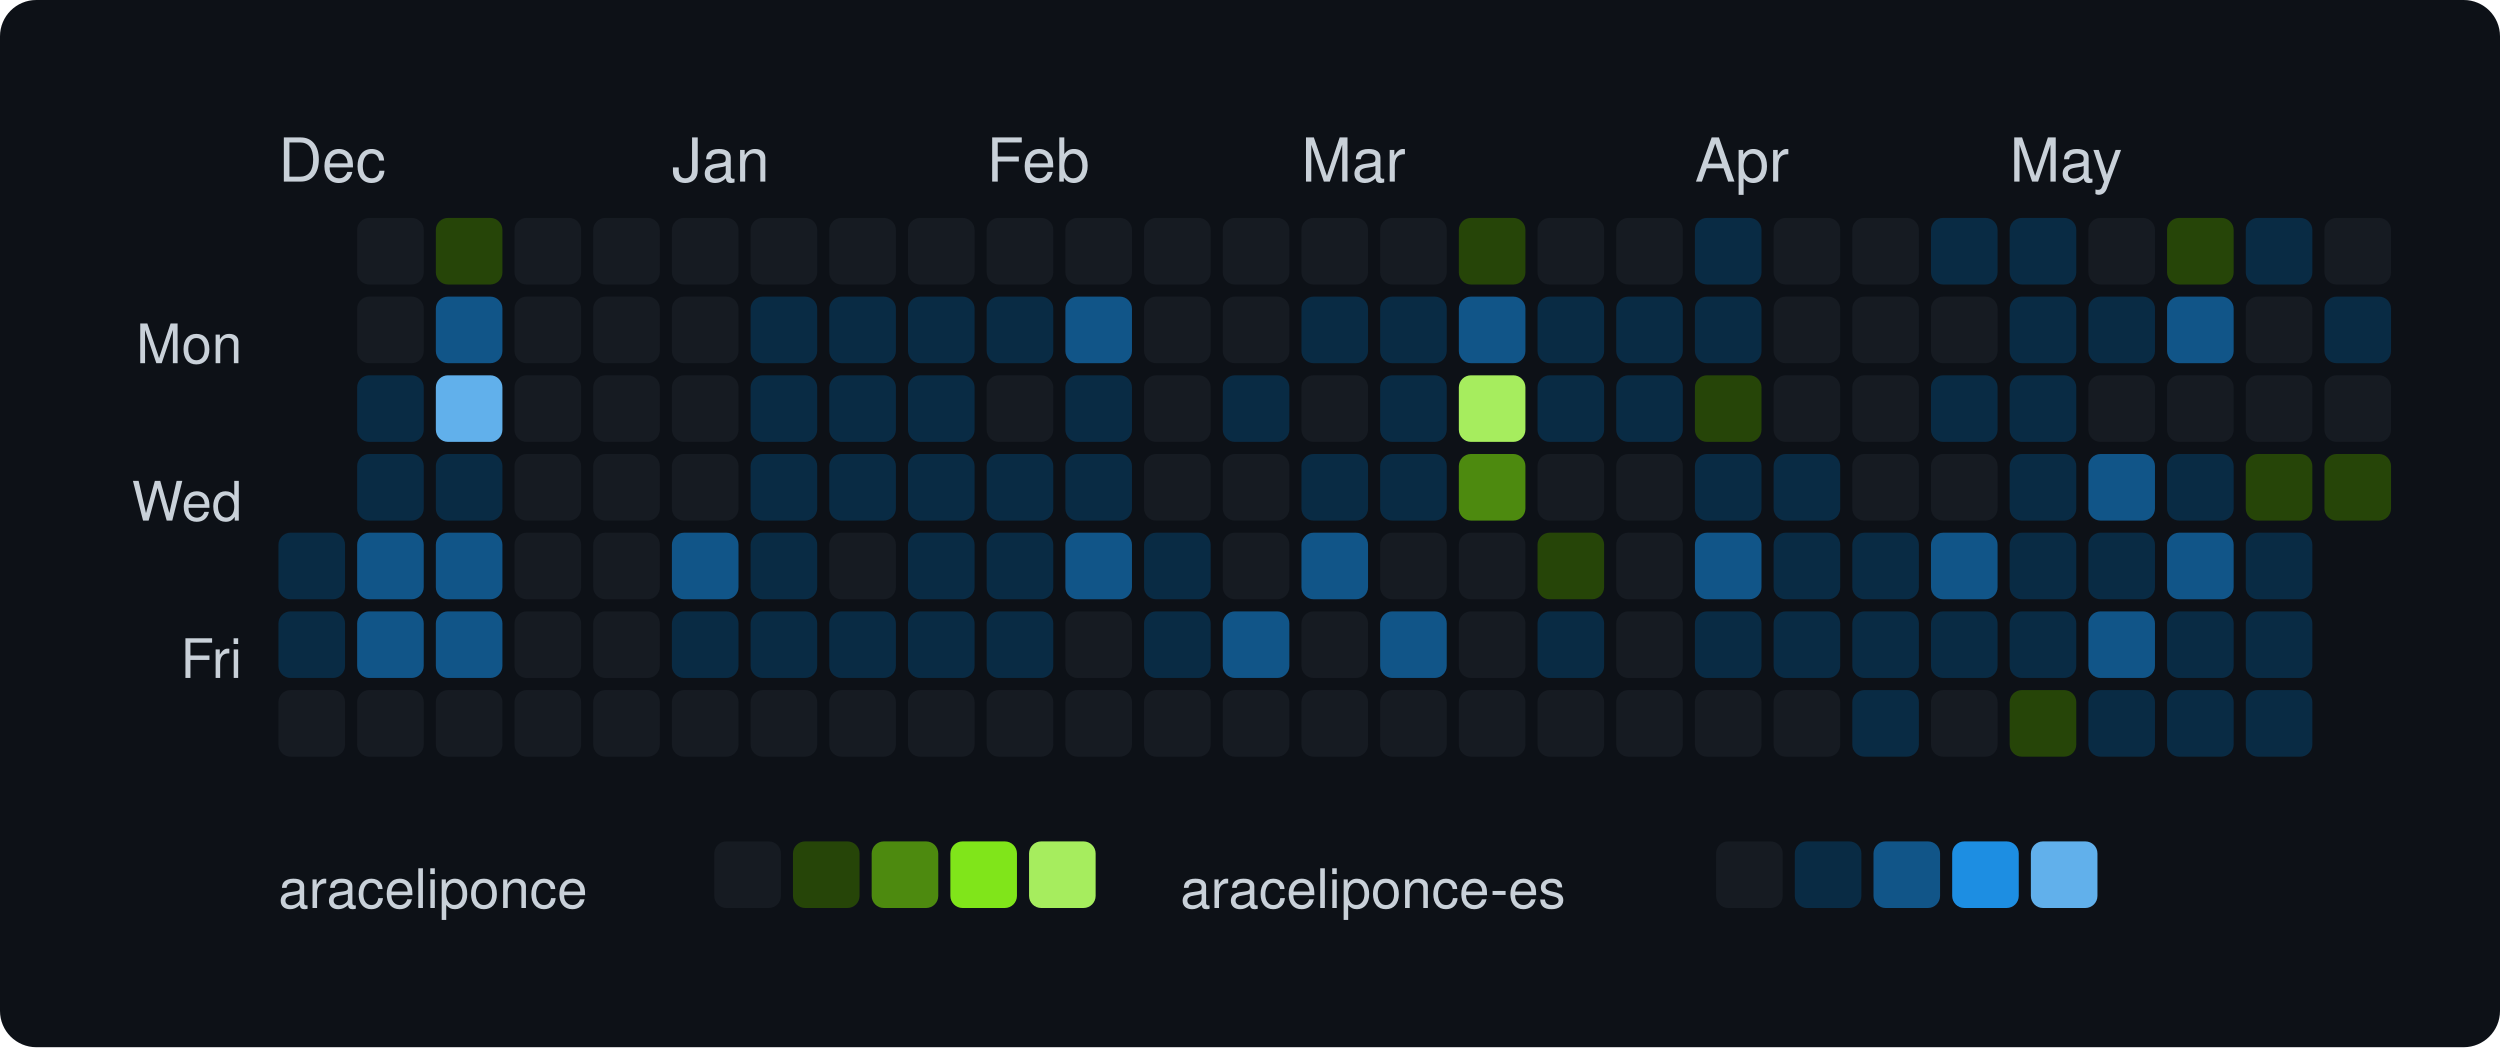
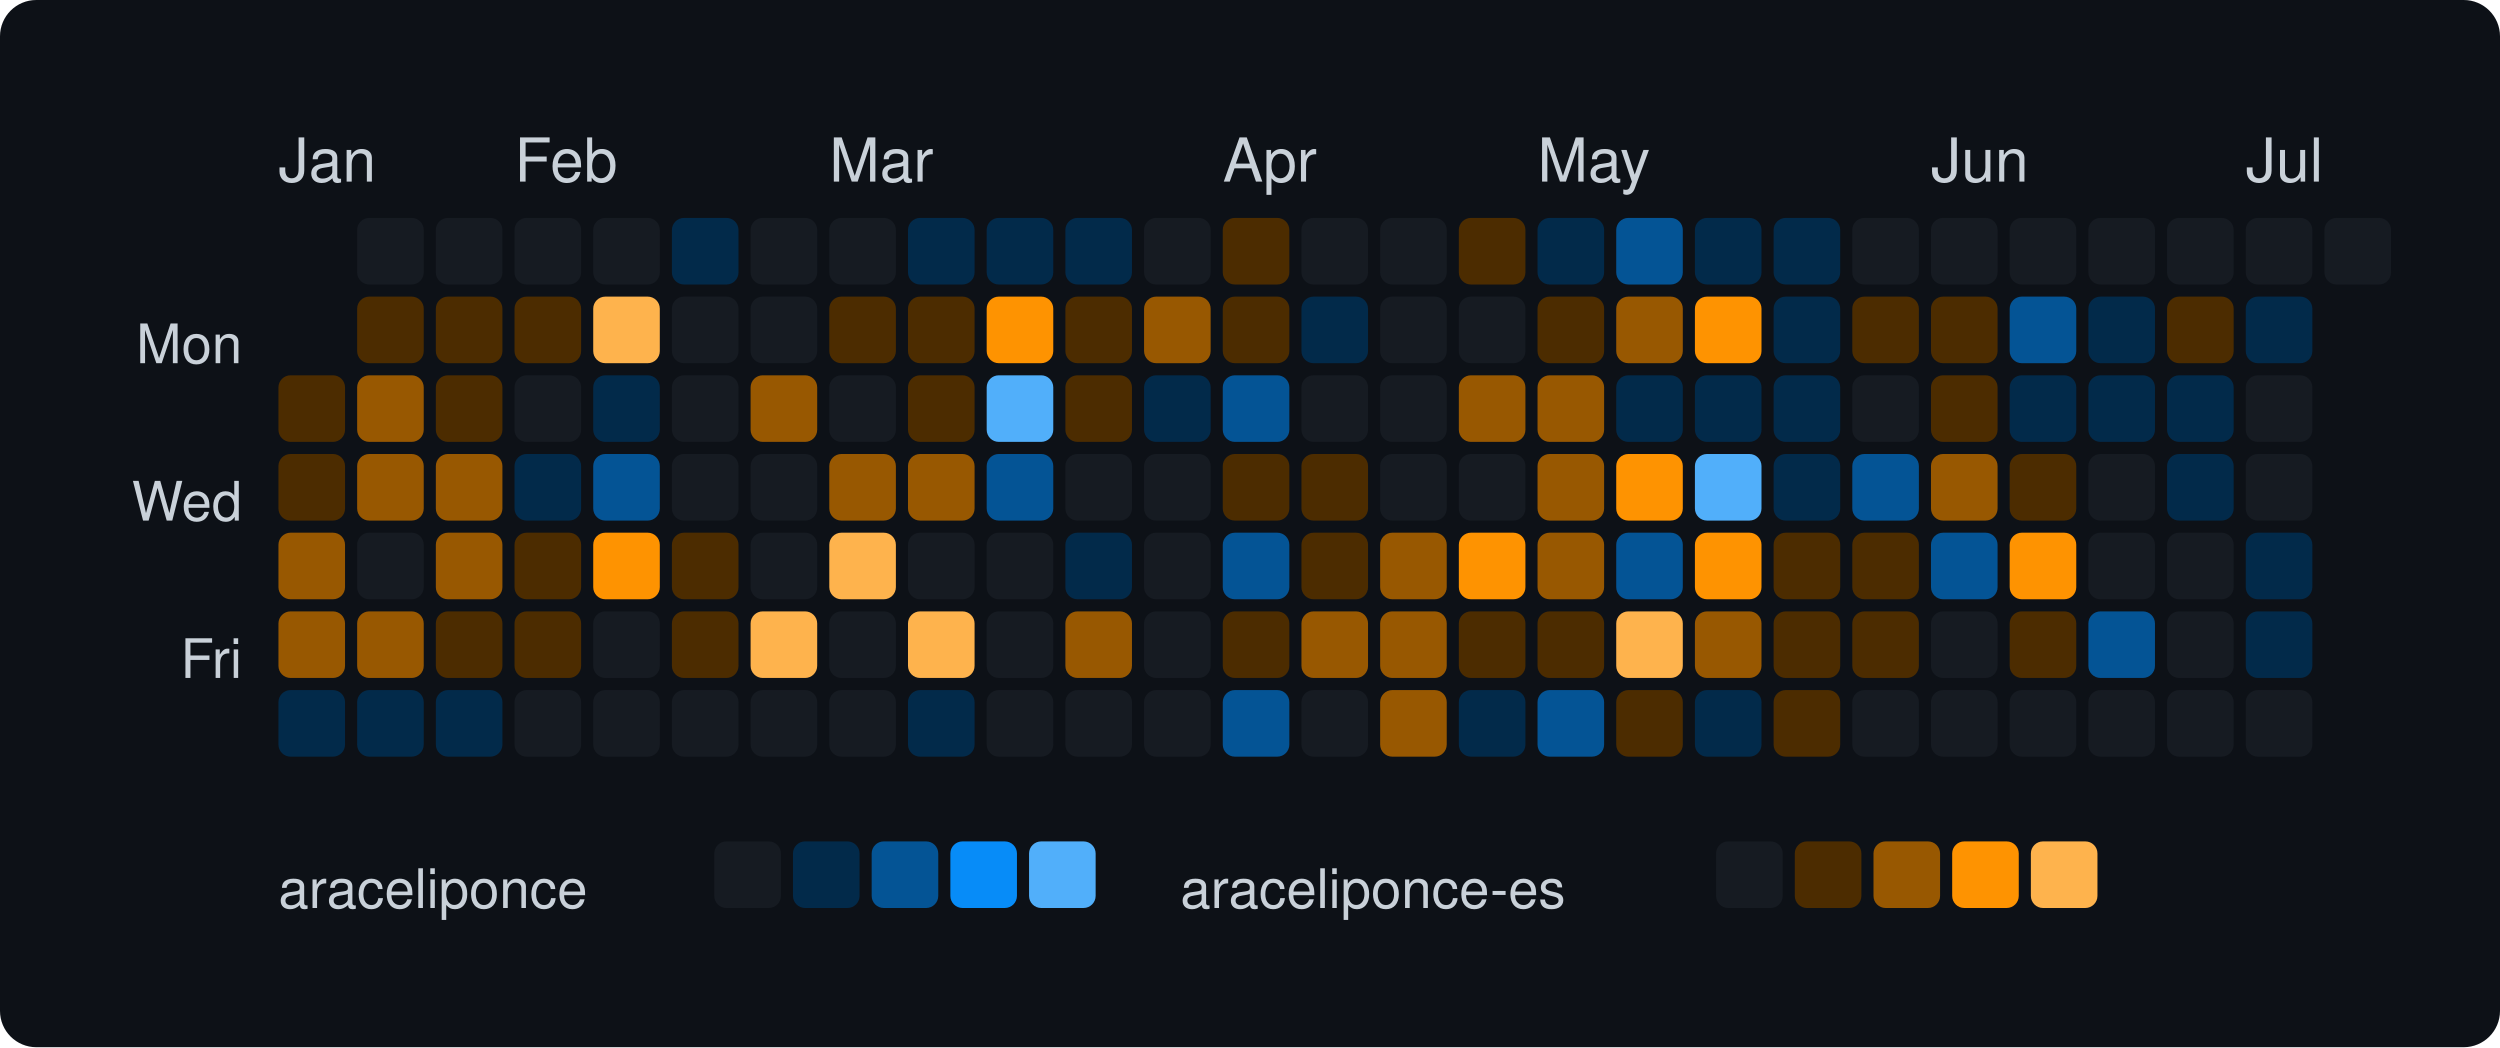
<svg xmlns="http://www.w3.org/2000/svg" width="413" height="173" viewBox="0 0 413 173">
  <rect width="413" height="173" fill="#0d1117" rx="6" ry="6" />
-   <text x="46" y="30" fill="#c9d1d9" font-size="10" font-family="-apple-system,BlinkMacSystemFont,'Segoe UI',Helvetica,Arial,sans-serif">Dec</text>
-   <text x="111" y="30" fill="#c9d1d9" font-size="10" font-family="-apple-system,BlinkMacSystemFont,'Segoe UI',Helvetica,Arial,sans-serif">Jan</text>
-   <text x="163" y="30" fill="#c9d1d9" font-size="10" font-family="-apple-system,BlinkMacSystemFont,'Segoe UI',Helvetica,Arial,sans-serif">Feb</text>
-   <text x="215" y="30" fill="#c9d1d9" font-size="10" font-family="-apple-system,BlinkMacSystemFont,'Segoe UI',Helvetica,Arial,sans-serif">Mar</text>
-   <text x="280" y="30" fill="#c9d1d9" font-size="10" font-family="-apple-system,BlinkMacSystemFont,'Segoe UI',Helvetica,Arial,sans-serif">Apr</text>
-   <text x="332" y="30" fill="#c9d1d9" font-size="10" font-family="-apple-system,BlinkMacSystemFont,'Segoe UI',Helvetica,Arial,sans-serif">May</text>
+   <text x="46" y="30" fill="#c9d1d9" font-size="10" font-family="-apple-system,BlinkMacSystemFont,'Segoe UI',Helvetica,Arial,sans-serif">Jan</text>
+   <text x="85" y="30" fill="#c9d1d9" font-size="10" font-family="-apple-system,BlinkMacSystemFont,'Segoe UI',Helvetica,Arial,sans-serif">Feb</text>
+   <text x="137" y="30" fill="#c9d1d9" font-size="10" font-family="-apple-system,BlinkMacSystemFont,'Segoe UI',Helvetica,Arial,sans-serif">Mar</text>
+   <text x="202" y="30" fill="#c9d1d9" font-size="10" font-family="-apple-system,BlinkMacSystemFont,'Segoe UI',Helvetica,Arial,sans-serif">Apr</text>
+   <text x="254" y="30" fill="#c9d1d9" font-size="10" font-family="-apple-system,BlinkMacSystemFont,'Segoe UI',Helvetica,Arial,sans-serif">May</text>
+   <text x="319" y="30" fill="#c9d1d9" font-size="10" font-family="-apple-system,BlinkMacSystemFont,'Segoe UI',Helvetica,Arial,sans-serif">Jun</text>
+   <text x="371" y="30" fill="#c9d1d9" font-size="10" font-family="-apple-system,BlinkMacSystemFont,'Segoe UI',Helvetica,Arial,sans-serif">Jul</text>
  <text x="40" y="60" text-anchor="end" fill="#c9d1d9" font-size="9" font-family="-apple-system,BlinkMacSystemFont,'Segoe UI',Helvetica,Arial,sans-serif">Mon</text>
  <text x="40" y="86" text-anchor="end" fill="#c9d1d9" font-size="9" font-family="-apple-system,BlinkMacSystemFont,'Segoe UI',Helvetica,Arial,sans-serif">Wed</text>
  <text x="40" y="112" text-anchor="end" fill="#c9d1d9" font-size="9" font-family="-apple-system,BlinkMacSystemFont,'Segoe UI',Helvetica,Arial,sans-serif">Fri</text>
-   <rect x="46" y="88" width="11" height="11" rx="2" ry="2" fill="#092b44" data-date="2025-12-04" data-count="3" />
-   <rect x="46" y="101" width="11" height="11" rx="2" ry="2" fill="#092b44" data-date="2025-12-05" data-count="6" />
-   <rect x="46" y="114" width="11" height="11" rx="2" ry="2" fill="#161b22" data-date="2025-12-06" data-count="0" />
-   <rect x="59" y="36" width="11" height="11" rx="2" ry="2" fill="#161b22" data-date="2025-12-07" data-count="0" />
-   <rect x="59" y="49" width="11" height="11" rx="2" ry="2" fill="#161b22" data-date="2025-12-08" data-count="0" />
-   <rect x="59" y="62" width="11" height="11" rx="2" ry="2" fill="#092b44" data-date="2025-12-09" data-count="4" />
-   <rect x="59" y="75" width="11" height="11" rx="2" ry="2" fill="#092b44" data-date="2025-12-10" data-count="6" />
-   <rect x="59" y="88" width="11" height="11" rx="2" ry="2" fill="#115588" data-date="2025-12-11" data-count="7" />
-   <rect x="59" y="101" width="11" height="11" rx="2" ry="2" fill="#115588" data-date="2025-12-12" data-count="8" />
-   <rect x="59" y="114" width="11" height="11" rx="2" ry="2" fill="#161b22" data-date="2025-12-13" data-count="0" />
-   <rect x="72" y="36" width="11" height="11" rx="2" ry="2" fill="#264508" data-date="2025-12-14" data-count="1" />
-   <rect x="72" y="49" width="11" height="11" rx="2" ry="2" fill="#115588" data-date="2025-12-15" data-count="8" />
-   <rect x="72" y="62" width="11" height="11" rx="2" ry="2" fill="#61b0eb" data-date="2025-12-16" data-count="26" />
-   <rect x="72" y="75" width="11" height="11" rx="2" ry="2" fill="#092b44" data-date="2025-12-17" data-count="3" />
-   <rect x="72" y="88" width="11" height="11" rx="2" ry="2" fill="#115588" data-date="2025-12-18" data-count="10" />
-   <rect x="72" y="101" width="11" height="11" rx="2" ry="2" fill="#115588" data-date="2025-12-19" data-count="9" />
-   <rect x="72" y="114" width="11" height="11" rx="2" ry="2" fill="#161b22" data-date="2025-12-20" data-count="0" />
-   <rect x="85" y="36" width="11" height="11" rx="2" ry="2" fill="#161b22" data-date="2025-12-21" data-count="0" />
-   <rect x="85" y="49" width="11" height="11" rx="2" ry="2" fill="#161b22" data-date="2025-12-22" data-count="0" />
-   <rect x="85" y="62" width="11" height="11" rx="2" ry="2" fill="#161b22" data-date="2025-12-23" data-count="0" />
-   <rect x="85" y="75" width="11" height="11" rx="2" ry="2" fill="#161b22" data-date="2025-12-24" data-count="0" />
-   <rect x="85" y="88" width="11" height="11" rx="2" ry="2" fill="#161b22" data-date="2025-12-25" data-count="0" />
-   <rect x="85" y="101" width="11" height="11" rx="2" ry="2" fill="#161b22" data-date="2025-12-26" data-count="0" />
-   <rect x="85" y="114" width="11" height="11" rx="2" ry="2" fill="#161b22" data-date="2025-12-27" data-count="0" />
-   <rect x="98" y="36" width="11" height="11" rx="2" ry="2" fill="#161b22" data-date="2025-12-28" data-count="0" />
-   <rect x="98" y="49" width="11" height="11" rx="2" ry="2" fill="#161b22" data-date="2025-12-29" data-count="0" />
-   <rect x="98" y="62" width="11" height="11" rx="2" ry="2" fill="#161b22" data-date="2025-12-30" data-count="0" />
-   <rect x="98" y="75" width="11" height="11" rx="2" ry="2" fill="#161b22" data-date="2025-12-31" data-count="0" />
-   <rect x="98" y="88" width="11" height="11" rx="2" ry="2" fill="#161b22" data-date="2026-01-01" data-count="0" />
-   <rect x="98" y="101" width="11" height="11" rx="2" ry="2" fill="#161b22" data-date="2026-01-02" data-count="0" />
-   <rect x="98" y="114" width="11" height="11" rx="2" ry="2" fill="#161b22" data-date="2026-01-03" data-count="0" />
-   <rect x="111" y="36" width="11" height="11" rx="2" ry="2" fill="#161b22" data-date="2026-01-04" data-count="0" />
-   <rect x="111" y="49" width="11" height="11" rx="2" ry="2" fill="#161b22" data-date="2026-01-05" data-count="0" />
-   <rect x="111" y="62" width="11" height="11" rx="2" ry="2" fill="#161b22" data-date="2026-01-06" data-count="0" />
-   <rect x="111" y="75" width="11" height="11" rx="2" ry="2" fill="#161b22" data-date="2026-01-07" data-count="0" />
-   <rect x="111" y="88" width="11" height="11" rx="2" ry="2" fill="#115588" data-date="2026-01-08" data-count="7" />
-   <rect x="111" y="101" width="11" height="11" rx="2" ry="2" fill="#092b44" data-date="2026-01-09" data-count="6" />
-   <rect x="111" y="114" width="11" height="11" rx="2" ry="2" fill="#161b22" data-date="2026-01-10" data-count="0" />
-   <rect x="124" y="36" width="11" height="11" rx="2" ry="2" fill="#161b22" data-date="2026-01-11" data-count="0" />
-   <rect x="124" y="49" width="11" height="11" rx="2" ry="2" fill="#092b44" data-date="2026-01-12" data-count="1" />
-   <rect x="124" y="62" width="11" height="11" rx="2" ry="2" fill="#092b44" data-date="2026-01-13" data-count="3" />
-   <rect x="124" y="75" width="11" height="11" rx="2" ry="2" fill="#092b44" data-date="2026-01-14" data-count="3" />
-   <rect x="124" y="88" width="11" height="11" rx="2" ry="2" fill="#092b44" data-date="2026-01-15" data-count="6" />
-   <rect x="124" y="101" width="11" height="11" rx="2" ry="2" fill="#092b44" data-date="2026-01-16" data-count="6" />
-   <rect x="124" y="114" width="11" height="11" rx="2" ry="2" fill="#161b22" data-date="2026-01-17" data-count="0" />
-   <rect x="137" y="36" width="11" height="11" rx="2" ry="2" fill="#161b22" data-date="2026-01-18" data-count="0" />
-   <rect x="137" y="49" width="11" height="11" rx="2" ry="2" fill="#092b44" data-date="2026-01-19" data-count="3" />
-   <rect x="137" y="62" width="11" height="11" rx="2" ry="2" fill="#092b44" data-date="2026-01-20" data-count="6" />
-   <rect x="137" y="75" width="11" height="11" rx="2" ry="2" fill="#092b44" data-date="2026-01-21" data-count="6" />
-   <rect x="137" y="88" width="11" height="11" rx="2" ry="2" fill="#161b22" data-date="2026-01-22" data-count="0" />
-   <rect x="137" y="101" width="11" height="11" rx="2" ry="2" fill="#092b44" data-date="2026-01-23" data-count="6" />
-   <rect x="137" y="114" width="11" height="11" rx="2" ry="2" fill="#161b22" data-date="2026-01-24" data-count="0" />
-   <rect x="150" y="36" width="11" height="11" rx="2" ry="2" fill="#161b22" data-date="2026-01-25" data-count="0" />
-   <rect x="150" y="49" width="11" height="11" rx="2" ry="2" fill="#092b44" data-date="2026-01-26" data-count="3" />
-   <rect x="150" y="62" width="11" height="11" rx="2" ry="2" fill="#092b44" data-date="2026-01-27" data-count="3" />
-   <rect x="150" y="75" width="11" height="11" rx="2" ry="2" fill="#092b44" data-date="2026-01-28" data-count="4" />
-   <rect x="150" y="88" width="11" height="11" rx="2" ry="2" fill="#092b44" data-date="2026-01-29" data-count="6" />
-   <rect x="150" y="101" width="11" height="11" rx="2" ry="2" fill="#092b44" data-date="2026-01-30" data-count="2" />
-   <rect x="150" y="114" width="11" height="11" rx="2" ry="2" fill="#161b22" data-date="2026-01-31" data-count="0" />
-   <rect x="163" y="36" width="11" height="11" rx="2" ry="2" fill="#161b22" data-date="2026-02-01" data-count="0" />
-   <rect x="163" y="49" width="11" height="11" rx="2" ry="2" fill="#092b44" data-date="2026-02-02" data-count="1" />
-   <rect x="163" y="62" width="11" height="11" rx="2" ry="2" fill="#161b22" data-date="2026-02-03" data-count="0" />
-   <rect x="163" y="75" width="11" height="11" rx="2" ry="2" fill="#092b44" data-date="2026-02-04" data-count="1" />
-   <rect x="163" y="88" width="11" height="11" rx="2" ry="2" fill="#092b44" data-date="2026-02-05" data-count="3" />
-   <rect x="163" y="101" width="11" height="11" rx="2" ry="2" fill="#092b44" data-date="2026-02-06" data-count="3" />
-   <rect x="163" y="114" width="11" height="11" rx="2" ry="2" fill="#161b22" data-date="2026-02-07" data-count="0" />
-   <rect x="176" y="36" width="11" height="11" rx="2" ry="2" fill="#161b22" data-date="2026-02-08" data-count="0" />
-   <rect x="176" y="49" width="11" height="11" rx="2" ry="2" fill="#115588" data-date="2026-02-09" data-count="12" />
-   <rect x="176" y="62" width="11" height="11" rx="2" ry="2" fill="#092b44" data-date="2026-02-10" data-count="4" />
-   <rect x="176" y="75" width="11" height="11" rx="2" ry="2" fill="#092b44" data-date="2026-02-11" data-count="2" />
-   <rect x="176" y="88" width="11" height="11" rx="2" ry="2" fill="#115588" data-date="2026-02-12" data-count="8" />
-   <rect x="176" y="101" width="11" height="11" rx="2" ry="2" fill="#161b22" data-date="2026-02-13" data-count="0" />
-   <rect x="176" y="114" width="11" height="11" rx="2" ry="2" fill="#161b22" data-date="2026-02-14" data-count="0" />
-   <rect x="189" y="36" width="11" height="11" rx="2" ry="2" fill="#161b22" data-date="2026-02-15" data-count="0" />
-   <rect x="189" y="49" width="11" height="11" rx="2" ry="2" fill="#161b22" data-date="2026-02-16" data-count="0" />
-   <rect x="189" y="62" width="11" height="11" rx="2" ry="2" fill="#161b22" data-date="2026-02-17" data-count="0" />
-   <rect x="189" y="75" width="11" height="11" rx="2" ry="2" fill="#161b22" data-date="2026-02-18" data-count="0" />
-   <rect x="189" y="88" width="11" height="11" rx="2" ry="2" fill="#092b44" data-date="2026-02-19" data-count="3" />
-   <rect x="189" y="101" width="11" height="11" rx="2" ry="2" fill="#092b44" data-date="2026-02-20" data-count="3" />
-   <rect x="189" y="114" width="11" height="11" rx="2" ry="2" fill="#161b22" data-date="2026-02-21" data-count="0" />
-   <rect x="202" y="36" width="11" height="11" rx="2" ry="2" fill="#161b22" data-date="2026-02-22" data-count="0" />
-   <rect x="202" y="49" width="11" height="11" rx="2" ry="2" fill="#161b22" data-date="2026-02-23" data-count="0" />
-   <rect x="202" y="62" width="11" height="11" rx="2" ry="2" fill="#092b44" data-date="2026-02-24" data-count="6" />
-   <rect x="202" y="75" width="11" height="11" rx="2" ry="2" fill="#161b22" data-date="2026-02-25" data-count="0" />
-   <rect x="202" y="88" width="11" height="11" rx="2" ry="2" fill="#161b22" data-date="2026-02-26" data-count="0" />
-   <rect x="202" y="101" width="11" height="11" rx="2" ry="2" fill="#115588" data-date="2026-02-27" data-count="12" />
-   <rect x="202" y="114" width="11" height="11" rx="2" ry="2" fill="#161b22" data-date="2026-02-28" data-count="0" />
-   <rect x="215" y="36" width="11" height="11" rx="2" ry="2" fill="#161b22" data-date="2026-03-01" data-count="0" />
-   <rect x="215" y="49" width="11" height="11" rx="2" ry="2" fill="#092b44" data-date="2026-03-02" data-count="3" />
-   <rect x="215" y="62" width="11" height="11" rx="2" ry="2" fill="#161b22" data-date="2026-03-03" data-count="0" />
-   <rect x="215" y="75" width="11" height="11" rx="2" ry="2" fill="#092b44" data-date="2026-03-04" data-count="6" />
-   <rect x="215" y="88" width="11" height="11" rx="2" ry="2" fill="#115588" data-date="2026-03-05" data-count="14" />
-   <rect x="215" y="101" width="11" height="11" rx="2" ry="2" fill="#161b22" data-date="2026-03-06" data-count="0" />
-   <rect x="215" y="114" width="11" height="11" rx="2" ry="2" fill="#161b22" data-date="2026-03-07" data-count="0" />
-   <rect x="228" y="36" width="11" height="11" rx="2" ry="2" fill="#161b22" data-date="2026-03-08" data-count="0" />
-   <rect x="228" y="49" width="11" height="11" rx="2" ry="2" fill="#092b44" data-date="2026-03-09" data-count="2" />
-   <rect x="228" y="62" width="11" height="11" rx="2" ry="2" fill="#092b44" data-date="2026-03-10" data-count="3" />
-   <rect x="228" y="75" width="11" height="11" rx="2" ry="2" fill="#092b44" data-date="2026-03-11" data-count="4" />
-   <rect x="228" y="88" width="11" height="11" rx="2" ry="2" fill="#161b22" data-date="2026-03-12" data-count="0" />
-   <rect x="228" y="101" width="11" height="11" rx="2" ry="2" fill="#115588" data-date="2026-03-13" data-count="10" />
-   <rect x="228" y="114" width="11" height="11" rx="2" ry="2" fill="#161b22" data-date="2026-03-14" data-count="0" />
-   <rect x="241" y="36" width="11" height="11" rx="2" ry="2" fill="#264508" data-date="2026-03-15" data-count="1" />
-   <rect x="241" y="49" width="11" height="11" rx="2" ry="2" fill="#115588" data-date="2026-03-16" data-count="7" />
-   <rect x="241" y="62" width="11" height="11" rx="2" ry="2" fill="#a6ed5e" data-date="2026-03-17" data-count="24" />
-   <rect x="241" y="75" width="11" height="11" rx="2" ry="2" fill="#4d8a0f" data-date="2026-03-18" data-count="13" />
-   <rect x="241" y="88" width="11" height="11" rx="2" ry="2" fill="#161b22" data-date="2026-03-19" data-count="0" />
-   <rect x="241" y="101" width="11" height="11" rx="2" ry="2" fill="#161b22" data-date="2026-03-20" data-count="0" />
-   <rect x="241" y="114" width="11" height="11" rx="2" ry="2" fill="#161b22" data-date="2026-03-21" data-count="0" />
-   <rect x="254" y="36" width="11" height="11" rx="2" ry="2" fill="#161b22" data-date="2026-03-22" data-count="0" />
-   <rect x="254" y="49" width="11" height="11" rx="2" ry="2" fill="#092b44" data-date="2026-03-23" data-count="3" />
-   <rect x="254" y="62" width="11" height="11" rx="2" ry="2" fill="#092b44" data-date="2026-03-24" data-count="3" />
-   <rect x="254" y="75" width="11" height="11" rx="2" ry="2" fill="#161b22" data-date="2026-03-25" data-count="0" />
-   <rect x="254" y="88" width="11" height="11" rx="2" ry="2" fill="#264508" data-date="2026-03-26" data-count="3" />
-   <rect x="254" y="101" width="11" height="11" rx="2" ry="2" fill="#092b44" data-date="2026-03-27" data-count="4" />
-   <rect x="254" y="114" width="11" height="11" rx="2" ry="2" fill="#161b22" data-date="2026-03-28" data-count="0" />
-   <rect x="267" y="36" width="11" height="11" rx="2" ry="2" fill="#161b22" data-date="2026-03-29" data-count="0" />
-   <rect x="267" y="49" width="11" height="11" rx="2" ry="2" fill="#092b44" data-date="2026-03-30" data-count="6" />
-   <rect x="267" y="62" width="11" height="11" rx="2" ry="2" fill="#092b44" data-date="2026-03-31" data-count="1" />
-   <rect x="267" y="75" width="11" height="11" rx="2" ry="2" fill="#161b22" data-date="2026-04-01" data-count="0" />
-   <rect x="267" y="88" width="11" height="11" rx="2" ry="2" fill="#161b22" data-date="2026-04-02" data-count="0" />
-   <rect x="267" y="101" width="11" height="11" rx="2" ry="2" fill="#161b22" data-date="2026-04-03" data-count="0" />
-   <rect x="267" y="114" width="11" height="11" rx="2" ry="2" fill="#161b22" data-date="2026-04-04" data-count="0" />
-   <rect x="280" y="36" width="11" height="11" rx="2" ry="2" fill="#092b44" data-date="2026-04-05" data-count="1" />
-   <rect x="280" y="49" width="11" height="11" rx="2" ry="2" fill="#092b44" data-date="2026-04-06" data-count="1" />
-   <rect x="280" y="62" width="11" height="11" rx="2" ry="2" fill="#264508" data-date="2026-04-07" data-count="2" />
-   <rect x="280" y="75" width="11" height="11" rx="2" ry="2" fill="#092b44" data-date="2026-04-08" data-count="3" />
-   <rect x="280" y="88" width="11" height="11" rx="2" ry="2" fill="#115588" data-date="2026-04-09" data-count="8" />
-   <rect x="280" y="101" width="11" height="11" rx="2" ry="2" fill="#092b44" data-date="2026-04-10" data-count="3" />
-   <rect x="280" y="114" width="11" height="11" rx="2" ry="2" fill="#161b22" data-date="2026-04-11" data-count="0" />
-   <rect x="293" y="36" width="11" height="11" rx="2" ry="2" fill="#161b22" data-date="2026-04-12" data-count="0" />
-   <rect x="293" y="49" width="11" height="11" rx="2" ry="2" fill="#161b22" data-date="2026-04-13" data-count="0" />
-   <rect x="293" y="62" width="11" height="11" rx="2" ry="2" fill="#161b22" data-date="2026-04-14" data-count="0" />
-   <rect x="293" y="75" width="11" height="11" rx="2" ry="2" fill="#092b44" data-date="2026-04-15" data-count="1" />
-   <rect x="293" y="88" width="11" height="11" rx="2" ry="2" fill="#092b44" data-date="2026-04-16" data-count="2" />
-   <rect x="293" y="101" width="11" height="11" rx="2" ry="2" fill="#092b44" data-date="2026-04-17" data-count="6" />
-   <rect x="293" y="114" width="11" height="11" rx="2" ry="2" fill="#161b22" data-date="2026-04-18" data-count="0" />
-   <rect x="306" y="36" width="11" height="11" rx="2" ry="2" fill="#161b22" data-date="2026-04-19" data-count="0" />
-   <rect x="306" y="49" width="11" height="11" rx="2" ry="2" fill="#161b22" data-date="2026-04-20" data-count="0" />
-   <rect x="306" y="62" width="11" height="11" rx="2" ry="2" fill="#161b22" data-date="2026-04-21" data-count="0" />
-   <rect x="306" y="75" width="11" height="11" rx="2" ry="2" fill="#161b22" data-date="2026-04-22" data-count="0" />
-   <rect x="306" y="88" width="11" height="11" rx="2" ry="2" fill="#092b44" data-date="2026-04-23" data-count="5" />
-   <rect x="306" y="101" width="11" height="11" rx="2" ry="2" fill="#092b44" data-date="2026-04-24" data-count="4" />
-   <rect x="306" y="114" width="11" height="11" rx="2" ry="2" fill="#092b44" data-date="2026-04-25" data-count="10" />
-   <rect x="319" y="36" width="11" height="11" rx="2" ry="2" fill="#092b44" data-date="2026-04-26" data-count="3" />
-   <rect x="319" y="49" width="11" height="11" rx="2" ry="2" fill="#161b22" data-date="2026-04-27" data-count="0" />
-   <rect x="319" y="62" width="11" height="11" rx="2" ry="2" fill="#092b44" data-date="2026-04-28" data-count="6" />
-   <rect x="319" y="75" width="11" height="11" rx="2" ry="2" fill="#161b22" data-date="2026-04-29" data-count="0" />
-   <rect x="319" y="88" width="11" height="11" rx="2" ry="2" fill="#115588" data-date="2026-04-30" data-count="7" />
-   <rect x="319" y="101" width="11" height="11" rx="2" ry="2" fill="#092b44" data-date="2026-05-01" data-count="2" />
-   <rect x="319" y="114" width="11" height="11" rx="2" ry="2" fill="#161b22" data-date="2026-05-02" data-count="0" />
-   <rect x="332" y="36" width="11" height="11" rx="2" ry="2" fill="#092b44" data-date="2026-05-03" data-count="1" />
-   <rect x="332" y="49" width="11" height="11" rx="2" ry="2" fill="#092b44" data-date="2026-05-04" data-count="3" />
-   <rect x="332" y="62" width="11" height="11" rx="2" ry="2" fill="#092b44" data-date="2026-05-05" data-count="5" />
-   <rect x="332" y="75" width="11" height="11" rx="2" ry="2" fill="#092b44" data-date="2026-05-06" data-count="6" />
-   <rect x="332" y="88" width="11" height="11" rx="2" ry="2" fill="#092b44" data-date="2026-05-07" data-count="4" />
-   <rect x="332" y="101" width="11" height="11" rx="2" ry="2" fill="#092b44" data-date="2026-05-08" data-count="3" />
-   <rect x="332" y="114" width="11" height="11" rx="2" ry="2" fill="#264508" data-date="2026-05-09" data-count="3" />
-   <rect x="345" y="36" width="11" height="11" rx="2" ry="2" fill="#161b22" data-date="2026-05-10" data-count="0" />
-   <rect x="345" y="49" width="11" height="11" rx="2" ry="2" fill="#092b44" data-date="2026-05-11" data-count="4" />
-   <rect x="345" y="62" width="11" height="11" rx="2" ry="2" fill="#161b22" data-date="2026-05-12" data-count="0" />
-   <rect x="345" y="75" width="11" height="11" rx="2" ry="2" fill="#115588" data-date="2026-05-13" data-count="9" />
-   <rect x="345" y="88" width="11" height="11" rx="2" ry="2" fill="#092b44" data-date="2026-05-14" data-count="1" />
-   <rect x="345" y="101" width="11" height="11" rx="2" ry="2" fill="#115588" data-date="2026-05-15" data-count="12" />
-   <rect x="345" y="114" width="11" height="11" rx="2" ry="2" fill="#092b44" data-date="2026-05-16" data-count="1" />
-   <rect x="358" y="36" width="11" height="11" rx="2" ry="2" fill="#264508" data-date="2026-05-17" data-count="2" />
-   <rect x="358" y="49" width="11" height="11" rx="2" ry="2" fill="#115588" data-date="2026-05-18" data-count="9" />
-   <rect x="358" y="62" width="11" height="11" rx="2" ry="2" fill="#161b22" data-date="2026-05-19" data-count="0" />
-   <rect x="358" y="75" width="11" height="11" rx="2" ry="2" fill="#092b44" data-date="2026-05-20" data-count="3" />
-   <rect x="358" y="88" width="11" height="11" rx="2" ry="2" fill="#115588" data-date="2026-05-21" data-count="8" />
-   <rect x="358" y="101" width="11" height="11" rx="2" ry="2" fill="#092b44" data-date="2026-05-22" data-count="5" />
-   <rect x="358" y="114" width="11" height="11" rx="2" ry="2" fill="#092b44" data-date="2026-05-23" data-count="1" />
-   <rect x="371" y="36" width="11" height="11" rx="2" ry="2" fill="#092b44" data-date="2026-05-24" data-count="2" />
-   <rect x="371" y="49" width="11" height="11" rx="2" ry="2" fill="#161b22" data-date="2026-05-25" data-count="0" />
-   <rect x="371" y="62" width="11" height="11" rx="2" ry="2" fill="#161b22" data-date="2026-05-26" data-count="0" />
-   <rect x="371" y="75" width="11" height="11" rx="2" ry="2" fill="#264508" data-date="2026-05-27" data-count="3" />
-   <rect x="371" y="88" width="11" height="11" rx="2" ry="2" fill="#092b44" data-date="2026-05-28" data-count="2" />
-   <rect x="371" y="101" width="11" height="11" rx="2" ry="2" fill="#092b44" data-date="2026-05-29" data-count="1" />
-   <rect x="371" y="114" width="11" height="11" rx="2" ry="2" fill="#092b44" data-date="2026-05-30" data-count="3" />
-   <rect x="384" y="36" width="11" height="11" rx="2" ry="2" fill="#161b22" data-date="2026-05-31" data-count="0" />
-   <rect x="384" y="49" width="11" height="11" rx="2" ry="2" fill="#092b44" data-date="2026-06-01" data-count="3" />
-   <rect x="384" y="62" width="11" height="11" rx="2" ry="2" fill="#161b22" data-date="2026-06-02" data-count="0" />
-   <rect x="384" y="75" width="11" height="11" rx="2" ry="2" fill="#264508" data-date="2026-06-03" data-count="3" />
+   <rect x="46" y="62" width="11" height="11" rx="2" ry="2" fill="#4c2c00" data-date="2026-01-13" data-count="3" />
+   <rect x="46" y="75" width="11" height="11" rx="2" ry="2" fill="#4c2c00" data-date="2026-01-14" data-count="3" />
+   <rect x="46" y="88" width="11" height="11" rx="2" ry="2" fill="#985801" data-date="2026-01-15" data-count="7" />
+   <rect x="46" y="101" width="11" height="11" rx="2" ry="2" fill="#985801" data-date="2026-01-16" data-count="6" />
+   <rect x="46" y="114" width="11" height="11" rx="2" ry="2" fill="#022a4a" data-date="2026-01-17" data-count="1" />
+   <rect x="59" y="36" width="11" height="11" rx="2" ry="2" fill="#161b22" data-date="2026-01-18" data-count="0" />
+   <rect x="59" y="49" width="11" height="11" rx="2" ry="2" fill="#4c2c00" data-date="2026-01-19" data-count="3" />
+   <rect x="59" y="62" width="11" height="11" rx="2" ry="2" fill="#985801" data-date="2026-01-20" data-count="6" />
+   <rect x="59" y="75" width="11" height="11" rx="2" ry="2" fill="#985801" data-date="2026-01-21" data-count="6" />
+   <rect x="59" y="88" width="11" height="11" rx="2" ry="2" fill="#161b22" data-date="2026-01-22" data-count="0" />
+   <rect x="59" y="101" width="11" height="11" rx="2" ry="2" fill="#985801" data-date="2026-01-23" data-count="6" />
+   <rect x="59" y="114" width="11" height="11" rx="2" ry="2" fill="#022a4a" data-date="2026-01-24" data-count="1" />
+   <rect x="72" y="36" width="11" height="11" rx="2" ry="2" fill="#161b22" data-date="2026-01-25" data-count="0" />
+   <rect x="72" y="49" width="11" height="11" rx="2" ry="2" fill="#4c2c00" data-date="2026-01-26" data-count="3" />
+   <rect x="72" y="62" width="11" height="11" rx="2" ry="2" fill="#4c2c00" data-date="2026-01-27" data-count="3" />
+   <rect x="72" y="75" width="11" height="11" rx="2" ry="2" fill="#985801" data-date="2026-01-28" data-count="4" />
+   <rect x="72" y="88" width="11" height="11" rx="2" ry="2" fill="#985801" data-date="2026-01-29" data-count="6" />
+   <rect x="72" y="101" width="11" height="11" rx="2" ry="2" fill="#4c2c00" data-date="2026-01-30" data-count="2" />
+   <rect x="72" y="114" width="11" height="11" rx="2" ry="2" fill="#022a4a" data-date="2026-01-31" data-count="4" />
+   <rect x="85" y="36" width="11" height="11" rx="2" ry="2" fill="#161b22" data-date="2026-02-01" data-count="0" />
+   <rect x="85" y="49" width="11" height="11" rx="2" ry="2" fill="#4c2c00" data-date="2026-02-02" data-count="1" />
+   <rect x="85" y="62" width="11" height="11" rx="2" ry="2" fill="#161b22" data-date="2026-02-03" data-count="0" />
+   <rect x="85" y="75" width="11" height="11" rx="2" ry="2" fill="#022a4a" data-date="2026-02-04" data-count="2" />
+   <rect x="85" y="88" width="11" height="11" rx="2" ry="2" fill="#4c2c00" data-date="2026-02-05" data-count="3" />
+   <rect x="85" y="101" width="11" height="11" rx="2" ry="2" fill="#4c2c00" data-date="2026-02-06" data-count="3" />
+   <rect x="85" y="114" width="11" height="11" rx="2" ry="2" fill="#161b22" data-date="2026-02-07" data-count="0" />
+   <rect x="98" y="36" width="11" height="11" rx="2" ry="2" fill="#161b22" data-date="2026-02-08" data-count="0" />
+   <rect x="98" y="49" width="11" height="11" rx="2" ry="2" fill="#feb34d" data-date="2026-02-09" data-count="12" />
+   <rect x="98" y="62" width="11" height="11" rx="2" ry="2" fill="#022a4a" data-date="2026-02-10" data-count="7" />
+   <rect x="98" y="75" width="11" height="11" rx="2" ry="2" fill="#045495" data-date="2026-02-11" data-count="8" />
+   <rect x="98" y="88" width="11" height="11" rx="2" ry="2" fill="#fe9301" data-date="2026-02-12" data-count="11" />
+   <rect x="98" y="101" width="11" height="11" rx="2" ry="2" fill="#161b22" data-date="2026-02-13" data-count="0" />
+   <rect x="98" y="114" width="11" height="11" rx="2" ry="2" fill="#161b22" data-date="2026-02-14" data-count="0" />
+   <rect x="111" y="36" width="11" height="11" rx="2" ry="2" fill="#022a4a" data-date="2026-02-15" data-count="3" />
+   <rect x="111" y="49" width="11" height="11" rx="2" ry="2" fill="#161b22" data-date="2026-02-16" data-count="0" />
+   <rect x="111" y="62" width="11" height="11" rx="2" ry="2" fill="#161b22" data-date="2026-02-17" data-count="0" />
+   <rect x="111" y="75" width="11" height="11" rx="2" ry="2" fill="#161b22" data-date="2026-02-18" data-count="0" />
+   <rect x="111" y="88" width="11" height="11" rx="2" ry="2" fill="#4c2c00" data-date="2026-02-19" data-count="3" />
+   <rect x="111" y="101" width="11" height="11" rx="2" ry="2" fill="#4c2c00" data-date="2026-02-20" data-count="3" />
+   <rect x="111" y="114" width="11" height="11" rx="2" ry="2" fill="#161b22" data-date="2026-02-21" data-count="0" />
+   <rect x="124" y="36" width="11" height="11" rx="2" ry="2" fill="#161b22" data-date="2026-02-22" data-count="0" />
+   <rect x="124" y="49" width="11" height="11" rx="2" ry="2" fill="#161b22" data-date="2026-02-23" data-count="0" />
+   <rect x="124" y="62" width="11" height="11" rx="2" ry="2" fill="#985801" data-date="2026-02-24" data-count="6" />
+   <rect x="124" y="75" width="11" height="11" rx="2" ry="2" fill="#161b22" data-date="2026-02-25" data-count="0" />
+   <rect x="124" y="88" width="11" height="11" rx="2" ry="2" fill="#161b22" data-date="2026-02-26" data-count="0" />
+   <rect x="124" y="101" width="11" height="11" rx="2" ry="2" fill="#feb34d" data-date="2026-02-27" data-count="12" />
+   <rect x="124" y="114" width="11" height="11" rx="2" ry="2" fill="#161b22" data-date="2026-02-28" data-count="0" />
+   <rect x="137" y="36" width="11" height="11" rx="2" ry="2" fill="#161b22" data-date="2026-03-01" data-count="0" />
+   <rect x="137" y="49" width="11" height="11" rx="2" ry="2" fill="#4c2c00" data-date="2026-03-02" data-count="3" />
+   <rect x="137" y="62" width="11" height="11" rx="2" ry="2" fill="#161b22" data-date="2026-03-03" data-count="0" />
+   <rect x="137" y="75" width="11" height="11" rx="2" ry="2" fill="#985801" data-date="2026-03-04" data-count="6" />
+   <rect x="137" y="88" width="11" height="11" rx="2" ry="2" fill="#feb34d" data-date="2026-03-05" data-count="17" />
+   <rect x="137" y="101" width="11" height="11" rx="2" ry="2" fill="#161b22" data-date="2026-03-06" data-count="0" />
+   <rect x="137" y="114" width="11" height="11" rx="2" ry="2" fill="#161b22" data-date="2026-03-07" data-count="0" />
+   <rect x="150" y="36" width="11" height="11" rx="2" ry="2" fill="#022a4a" data-date="2026-03-08" data-count="3" />
+   <rect x="150" y="49" width="11" height="11" rx="2" ry="2" fill="#4c2c00" data-date="2026-03-09" data-count="3" />
+   <rect x="150" y="62" width="11" height="11" rx="2" ry="2" fill="#4c2c00" data-date="2026-03-10" data-count="5" />
+   <rect x="150" y="75" width="11" height="11" rx="2" ry="2" fill="#985801" data-date="2026-03-11" data-count="4" />
+   <rect x="150" y="88" width="11" height="11" rx="2" ry="2" fill="#161b22" data-date="2026-03-12" data-count="0" />
+   <rect x="150" y="101" width="11" height="11" rx="2" ry="2" fill="#feb34d" data-date="2026-03-13" data-count="10" />
+   <rect x="150" y="114" width="11" height="11" rx="2" ry="2" fill="#022a4a" data-date="2026-03-14" data-count="3" />
+   <rect x="163" y="36" width="11" height="11" rx="2" ry="2" fill="#022a4a" data-date="2026-03-15" data-count="4" />
+   <rect x="163" y="49" width="11" height="11" rx="2" ry="2" fill="#fe9301" data-date="2026-03-16" data-count="10" />
+   <rect x="163" y="62" width="11" height="11" rx="2" ry="2" fill="#51affa" data-date="2026-03-17" data-count="25" />
+   <rect x="163" y="75" width="11" height="11" rx="2" ry="2" fill="#045495" data-date="2026-03-18" data-count="13" />
+   <rect x="163" y="88" width="11" height="11" rx="2" ry="2" fill="#161b22" data-date="2026-03-19" data-count="0" />
+   <rect x="163" y="101" width="11" height="11" rx="2" ry="2" fill="#161b22" data-date="2026-03-20" data-count="0" />
+   <rect x="163" y="114" width="11" height="11" rx="2" ry="2" fill="#161b22" data-date="2026-03-21" data-count="0" />
+   <rect x="176" y="36" width="11" height="11" rx="2" ry="2" fill="#022a4a" data-date="2026-03-22" data-count="3" />
+   <rect x="176" y="49" width="11" height="11" rx="2" ry="2" fill="#4c2c00" data-date="2026-03-23" data-count="3" />
+   <rect x="176" y="62" width="11" height="11" rx="2" ry="2" fill="#4c2c00" data-date="2026-03-24" data-count="3" />
+   <rect x="176" y="75" width="11" height="11" rx="2" ry="2" fill="#161b22" data-date="2026-03-25" data-count="0" />
+   <rect x="176" y="88" width="11" height="11" rx="2" ry="2" fill="#022a4a" data-date="2026-03-26" data-count="3" />
+   <rect x="176" y="101" width="11" height="11" rx="2" ry="2" fill="#985801" data-date="2026-03-27" data-count="4" />
+   <rect x="176" y="114" width="11" height="11" rx="2" ry="2" fill="#161b22" data-date="2026-03-28" data-count="0" />
+   <rect x="189" y="36" width="11" height="11" rx="2" ry="2" fill="#161b22" data-date="2026-03-29" data-count="0" />
+   <rect x="189" y="49" width="11" height="11" rx="2" ry="2" fill="#985801" data-date="2026-03-30" data-count="10" />
+   <rect x="189" y="62" width="11" height="11" rx="2" ry="2" fill="#022a4a" data-date="2026-03-31" data-count="3" />
+   <rect x="189" y="75" width="11" height="11" rx="2" ry="2" fill="#161b22" data-date="2026-04-01" data-count="0" />
+   <rect x="189" y="88" width="11" height="11" rx="2" ry="2" fill="#161b22" data-date="2026-04-02" data-count="0" />
+   <rect x="189" y="101" width="11" height="11" rx="2" ry="2" fill="#161b22" data-date="2026-04-03" data-count="0" />
+   <rect x="189" y="114" width="11" height="11" rx="2" ry="2" fill="#161b22" data-date="2026-04-04" data-count="0" />
+   <rect x="202" y="36" width="11" height="11" rx="2" ry="2" fill="#4c2c00" data-date="2026-04-05" data-count="1" />
+   <rect x="202" y="49" width="11" height="11" rx="2" ry="2" fill="#4c2c00" data-date="2026-04-06" data-count="1" />
+   <rect x="202" y="62" width="11" height="11" rx="2" ry="2" fill="#045495" data-date="2026-04-07" data-count="8" />
+   <rect x="202" y="75" width="11" height="11" rx="2" ry="2" fill="#4c2c00" data-date="2026-04-08" data-count="5" />
+   <rect x="202" y="88" width="11" height="11" rx="2" ry="2" fill="#045495" data-date="2026-04-09" data-count="14" />
+   <rect x="202" y="101" width="11" height="11" rx="2" ry="2" fill="#4c2c00" data-date="2026-04-10" data-count="3" />
+   <rect x="202" y="114" width="11" height="11" rx="2" ry="2" fill="#045495" data-date="2026-04-11" data-count="7" />
+   <rect x="215" y="36" width="11" height="11" rx="2" ry="2" fill="#161b22" data-date="2026-04-12" data-count="0" />
+   <rect x="215" y="49" width="11" height="11" rx="2" ry="2" fill="#022a4a" data-date="2026-04-13" data-count="4" />
+   <rect x="215" y="62" width="11" height="11" rx="2" ry="2" fill="#161b22" data-date="2026-04-14" data-count="0" />
+   <rect x="215" y="75" width="11" height="11" rx="2" ry="2" fill="#4c2c00" data-date="2026-04-15" data-count="1" />
+   <rect x="215" y="88" width="11" height="11" rx="2" ry="2" fill="#4c2c00" data-date="2026-04-16" data-count="2" />
+   <rect x="215" y="101" width="11" height="11" rx="2" ry="2" fill="#985801" data-date="2026-04-17" data-count="6" />
+   <rect x="215" y="114" width="11" height="11" rx="2" ry="2" fill="#161b22" data-date="2026-04-18" data-count="0" />
+   <rect x="228" y="36" width="11" height="11" rx="2" ry="2" fill="#161b22" data-date="2026-04-19" data-count="0" />
+   <rect x="228" y="49" width="11" height="11" rx="2" ry="2" fill="#161b22" data-date="2026-04-20" data-count="0" />
+   <rect x="228" y="62" width="11" height="11" rx="2" ry="2" fill="#161b22" data-date="2026-04-21" data-count="0" />
+   <rect x="228" y="75" width="11" height="11" rx="2" ry="2" fill="#161b22" data-date="2026-04-22" data-count="0" />
+   <rect x="228" y="88" width="11" height="11" rx="2" ry="2" fill="#985801" data-date="2026-04-23" data-count="5" />
+   <rect x="228" y="101" width="11" height="11" rx="2" ry="2" fill="#985801" data-date="2026-04-24" data-count="4" />
+   <rect x="228" y="114" width="11" height="11" rx="2" ry="2" fill="#985801" data-date="2026-04-25" data-count="10" />
+   <rect x="241" y="36" width="11" height="11" rx="2" ry="2" fill="#4c2c00" data-date="2026-04-26" data-count="3" />
+   <rect x="241" y="49" width="11" height="11" rx="2" ry="2" fill="#161b22" data-date="2026-04-27" data-count="0" />
+   <rect x="241" y="62" width="11" height="11" rx="2" ry="2" fill="#985801" data-date="2026-04-28" data-count="6" />
+   <rect x="241" y="75" width="11" height="11" rx="2" ry="2" fill="#161b22" data-date="2026-04-29" data-count="0" />
+   <rect x="241" y="88" width="11" height="11" rx="2" ry="2" fill="#fe9301" data-date="2026-04-30" data-count="7" />
+   <rect x="241" y="101" width="11" height="11" rx="2" ry="2" fill="#4c2c00" data-date="2026-05-01" data-count="2" />
+   <rect x="241" y="114" width="11" height="11" rx="2" ry="2" fill="#022a4a" data-date="2026-05-02" data-count="1" />
+   <rect x="254" y="36" width="11" height="11" rx="2" ry="2" fill="#022a4a" data-date="2026-05-03" data-count="4" />
+   <rect x="254" y="49" width="11" height="11" rx="2" ry="2" fill="#4c2c00" data-date="2026-05-04" data-count="3" />
+   <rect x="254" y="62" width="11" height="11" rx="2" ry="2" fill="#985801" data-date="2026-05-05" data-count="6" />
+   <rect x="254" y="75" width="11" height="11" rx="2" ry="2" fill="#985801" data-date="2026-05-06" data-count="6" />
+   <rect x="254" y="88" width="11" height="11" rx="2" ry="2" fill="#985801" data-date="2026-05-07" data-count="4" />
+   <rect x="254" y="101" width="11" height="11" rx="2" ry="2" fill="#4c2c00" data-date="2026-05-08" data-count="3" />
+   <rect x="254" y="114" width="11" height="11" rx="2" ry="2" fill="#045495" data-date="2026-05-09" data-count="6" />
+   <rect x="267" y="36" width="11" height="11" rx="2" ry="2" fill="#045495" data-date="2026-05-10" data-count="6" />
+   <rect x="267" y="49" width="11" height="11" rx="2" ry="2" fill="#985801" data-date="2026-05-11" data-count="4" />
+   <rect x="267" y="62" width="11" height="11" rx="2" ry="2" fill="#022a4a" data-date="2026-05-12" data-count="3" />
+   <rect x="267" y="75" width="11" height="11" rx="2" ry="2" fill="#fe9301" data-date="2026-05-13" data-count="15" />
+   <rect x="267" y="88" width="11" height="11" rx="2" ry="2" fill="#045495" data-date="2026-05-14" data-count="10" />
+   <rect x="267" y="101" width="11" height="11" rx="2" ry="2" fill="#feb34d" data-date="2026-05-15" data-count="12" />
+   <rect x="267" y="114" width="11" height="11" rx="2" ry="2" fill="#4c2c00" data-date="2026-05-16" data-count="1" />
+   <rect x="280" y="36" width="11" height="11" rx="2" ry="2" fill="#022a4a" data-date="2026-05-17" data-count="2" />
+   <rect x="280" y="49" width="11" height="11" rx="2" ry="2" fill="#fe9301" data-date="2026-05-18" data-count="9" />
+   <rect x="280" y="62" width="11" height="11" rx="2" ry="2" fill="#022a4a" data-date="2026-05-19" data-count="3" />
+   <rect x="280" y="75" width="11" height="11" rx="2" ry="2" fill="#51affa" data-date="2026-05-20" data-count="18" />
+   <rect x="280" y="88" width="11" height="11" rx="2" ry="2" fill="#fe9301" data-date="2026-05-21" data-count="13" />
+   <rect x="280" y="101" width="11" height="11" rx="2" ry="2" fill="#985801" data-date="2026-05-22" data-count="5" />
+   <rect x="280" y="114" width="11" height="11" rx="2" ry="2" fill="#022a4a" data-date="2026-05-23" data-count="4" />
+   <rect x="293" y="36" width="11" height="11" rx="2" ry="2" fill="#022a4a" data-date="2026-05-24" data-count="4" />
+   <rect x="293" y="49" width="11" height="11" rx="2" ry="2" fill="#022a4a" data-date="2026-05-25" data-count="4" />
+   <rect x="293" y="62" width="11" height="11" rx="2" ry="2" fill="#022a4a" data-date="2026-05-26" data-count="4" />
+   <rect x="293" y="75" width="11" height="11" rx="2" ry="2" fill="#022a4a" data-date="2026-05-27" data-count="3" />
+   <rect x="293" y="88" width="11" height="11" rx="2" ry="2" fill="#4c2c00" data-date="2026-05-28" data-count="2" />
+   <rect x="293" y="101" width="11" height="11" rx="2" ry="2" fill="#4c2c00" data-date="2026-05-29" data-count="1" />
+   <rect x="293" y="114" width="11" height="11" rx="2" ry="2" fill="#4c2c00" data-date="2026-05-30" data-count="3" />
+   <rect x="306" y="36" width="11" height="11" rx="2" ry="2" fill="#161b22" data-date="2026-05-31" data-count="0" />
+   <rect x="306" y="49" width="11" height="11" rx="2" ry="2" fill="#4c2c00" data-date="2026-06-01" data-count="3" />
+   <rect x="306" y="62" width="11" height="11" rx="2" ry="2" fill="#161b22" data-date="2026-06-02" data-count="0" />
+   <rect x="306" y="75" width="11" height="11" rx="2" ry="2" fill="#045495" data-date="2026-06-03" data-count="11" />
+   <rect x="306" y="88" width="11" height="11" rx="2" ry="2" fill="#4c2c00" data-date="2026-06-04" data-count="3" />
+   <rect x="306" y="101" width="11" height="11" rx="2" ry="2" fill="#4c2c00" data-date="2026-06-05" data-count="1" />
+   <rect x="306" y="114" width="11" height="11" rx="2" ry="2" fill="#161b22" data-date="2026-06-06" data-count="0" />
+   <rect x="319" y="36" width="11" height="11" rx="2" ry="2" fill="#161b22" data-date="2026-06-07" data-count="0" />
+   <rect x="319" y="49" width="11" height="11" rx="2" ry="2" fill="#4c2c00" data-date="2026-06-08" data-count="3" />
+   <rect x="319" y="62" width="11" height="11" rx="2" ry="2" fill="#4c2c00" data-date="2026-06-09" data-count="2" />
+   <rect x="319" y="75" width="11" height="11" rx="2" ry="2" fill="#985801" data-date="2026-06-10" data-count="5" />
+   <rect x="319" y="88" width="11" height="11" rx="2" ry="2" fill="#045495" data-date="2026-06-11" data-count="8" />
+   <rect x="319" y="101" width="11" height="11" rx="2" ry="2" fill="#161b22" data-date="2026-06-12" data-count="0" />
+   <rect x="319" y="114" width="11" height="11" rx="2" ry="2" fill="#161b22" data-date="2026-06-13" data-count="0" />
+   <rect x="332" y="36" width="11" height="11" rx="2" ry="2" fill="#161b22" data-date="2026-06-14" data-count="0" />
+   <rect x="332" y="49" width="11" height="11" rx="2" ry="2" fill="#045495" data-date="2026-06-15" data-count="6" />
+   <rect x="332" y="62" width="11" height="11" rx="2" ry="2" fill="#022a4a" data-date="2026-06-16" data-count="1" />
+   <rect x="332" y="75" width="11" height="11" rx="2" ry="2" fill="#4c2c00" data-date="2026-06-17" data-count="3" />
+   <rect x="332" y="88" width="11" height="11" rx="2" ry="2" fill="#fe9301" data-date="2026-06-18" data-count="10" />
+   <rect x="332" y="101" width="11" height="11" rx="2" ry="2" fill="#4c2c00" data-date="2026-06-19" data-count="1" />
+   <rect x="332" y="114" width="11" height="11" rx="2" ry="2" fill="#161b22" data-date="2026-06-20" data-count="0" />
+   <rect x="345" y="36" width="11" height="11" rx="2" ry="2" fill="#161b22" data-date="2026-06-21" data-count="0" />
+   <rect x="345" y="49" width="11" height="11" rx="2" ry="2" fill="#022a4a" data-date="2026-06-22" data-count="3" />
+   <rect x="345" y="62" width="11" height="11" rx="2" ry="2" fill="#022a4a" data-date="2026-06-23" data-count="2" />
+   <rect x="345" y="75" width="11" height="11" rx="2" ry="2" fill="#161b22" data-date="2026-06-24" data-count="0" />
+   <rect x="345" y="88" width="11" height="11" rx="2" ry="2" fill="#161b22" data-date="2026-06-25" data-count="0" />
+   <rect x="345" y="101" width="11" height="11" rx="2" ry="2" fill="#045495" data-date="2026-06-26" data-count="6" />
+   <rect x="345" y="114" width="11" height="11" rx="2" ry="2" fill="#161b22" data-date="2026-06-27" data-count="0" />
+   <rect x="358" y="36" width="11" height="11" rx="2" ry="2" fill="#161b22" data-date="2026-06-28" data-count="0" />
+   <rect x="358" y="49" width="11" height="11" rx="2" ry="2" fill="#4c2c00" data-date="2026-06-29" data-count="4" />
+   <rect x="358" y="62" width="11" height="11" rx="2" ry="2" fill="#022a4a" data-date="2026-06-30" data-count="2" />
+   <rect x="358" y="75" width="11" height="11" rx="2" ry="2" fill="#022a4a" data-date="2026-07-01" data-count="1" />
+   <rect x="358" y="88" width="11" height="11" rx="2" ry="2" fill="#161b22" data-date="2026-07-02" data-count="0" />
+   <rect x="358" y="101" width="11" height="11" rx="2" ry="2" fill="#161b22" data-date="2026-07-03" data-count="0" />
+   <rect x="358" y="114" width="11" height="11" rx="2" ry="2" fill="#161b22" data-date="2026-07-04" data-count="0" />
+   <rect x="371" y="36" width="11" height="11" rx="2" ry="2" fill="#161b22" data-date="2026-07-05" data-count="0" />
+   <rect x="371" y="49" width="11" height="11" rx="2" ry="2" fill="#022a4a" data-date="2026-07-06" data-count="1" />
+   <rect x="371" y="62" width="11" height="11" rx="2" ry="2" fill="#161b22" data-date="2026-07-07" data-count="0" />
+   <rect x="371" y="75" width="11" height="11" rx="2" ry="2" fill="#161b22" data-date="2026-07-08" data-count="0" />
+   <rect x="371" y="88" width="11" height="11" rx="2" ry="2" fill="#022a4a" data-date="2026-07-09" data-count="6" />
+   <rect x="371" y="101" width="11" height="11" rx="2" ry="2" fill="#022a4a" data-date="2026-07-10" data-count="2" />
+   <rect x="371" y="114" width="11" height="11" rx="2" ry="2" fill="#161b22" data-date="2026-07-11" data-count="0" />
+   <rect x="384" y="36" width="11" height="11" rx="2" ry="2" fill="#161b22" data-date="2026-07-12" data-count="0" />
  <text x="46" y="150" fill="#c9d1d9" font-size="9" font-family="-apple-system,BlinkMacSystemFont,'Segoe UI',Helvetica,Arial,sans-serif">araceliponce</text>
  <rect x="118" y="139" width="11" height="11" rx="2" ry="2" fill="#161b22" />
-   <rect x="131" y="139" width="11" height="11" rx="2" ry="2" fill="#264508" />
-   <rect x="144" y="139" width="11" height="11" rx="2" ry="2" fill="#4d8a0f" />
-   <rect x="157" y="139" width="11" height="11" rx="2" ry="2" fill="#80e51a" />
-   <rect x="170" y="139" width="11" height="11" rx="2" ry="2" fill="#a6ed5e" />
+   <rect x="131" y="139" width="11" height="11" rx="2" ry="2" fill="#022a4a" />
+   <rect x="144" y="139" width="11" height="11" rx="2" ry="2" fill="#045495" />
+   <rect x="157" y="139" width="11" height="11" rx="2" ry="2" fill="#078cf8" />
+   <rect x="170" y="139" width="11" height="11" rx="2" ry="2" fill="#51affa" />
  <text x="195" y="150" fill="#c9d1d9" font-size="9" font-family="-apple-system,BlinkMacSystemFont,'Segoe UI',Helvetica,Arial,sans-serif">araceliponce-es</text>
  <rect x="283.5" y="139" width="11" height="11" rx="2" ry="2" fill="#161b22" />
-   <rect x="296.5" y="139" width="11" height="11" rx="2" ry="2" fill="#092b44" />
-   <rect x="309.5" y="139" width="11" height="11" rx="2" ry="2" fill="#115588" />
-   <rect x="322.5" y="139" width="11" height="11" rx="2" ry="2" fill="#1d8ee2" />
-   <rect x="335.5" y="139" width="11" height="11" rx="2" ry="2" fill="#61b0eb" />
+   <rect x="296.5" y="139" width="11" height="11" rx="2" ry="2" fill="#4c2c00" />
+   <rect x="309.5" y="139" width="11" height="11" rx="2" ry="2" fill="#985801" />
+   <rect x="322.5" y="139" width="11" height="11" rx="2" ry="2" fill="#fe9301" />
+   <rect x="335.5" y="139" width="11" height="11" rx="2" ry="2" fill="#feb34d" />
</svg>
